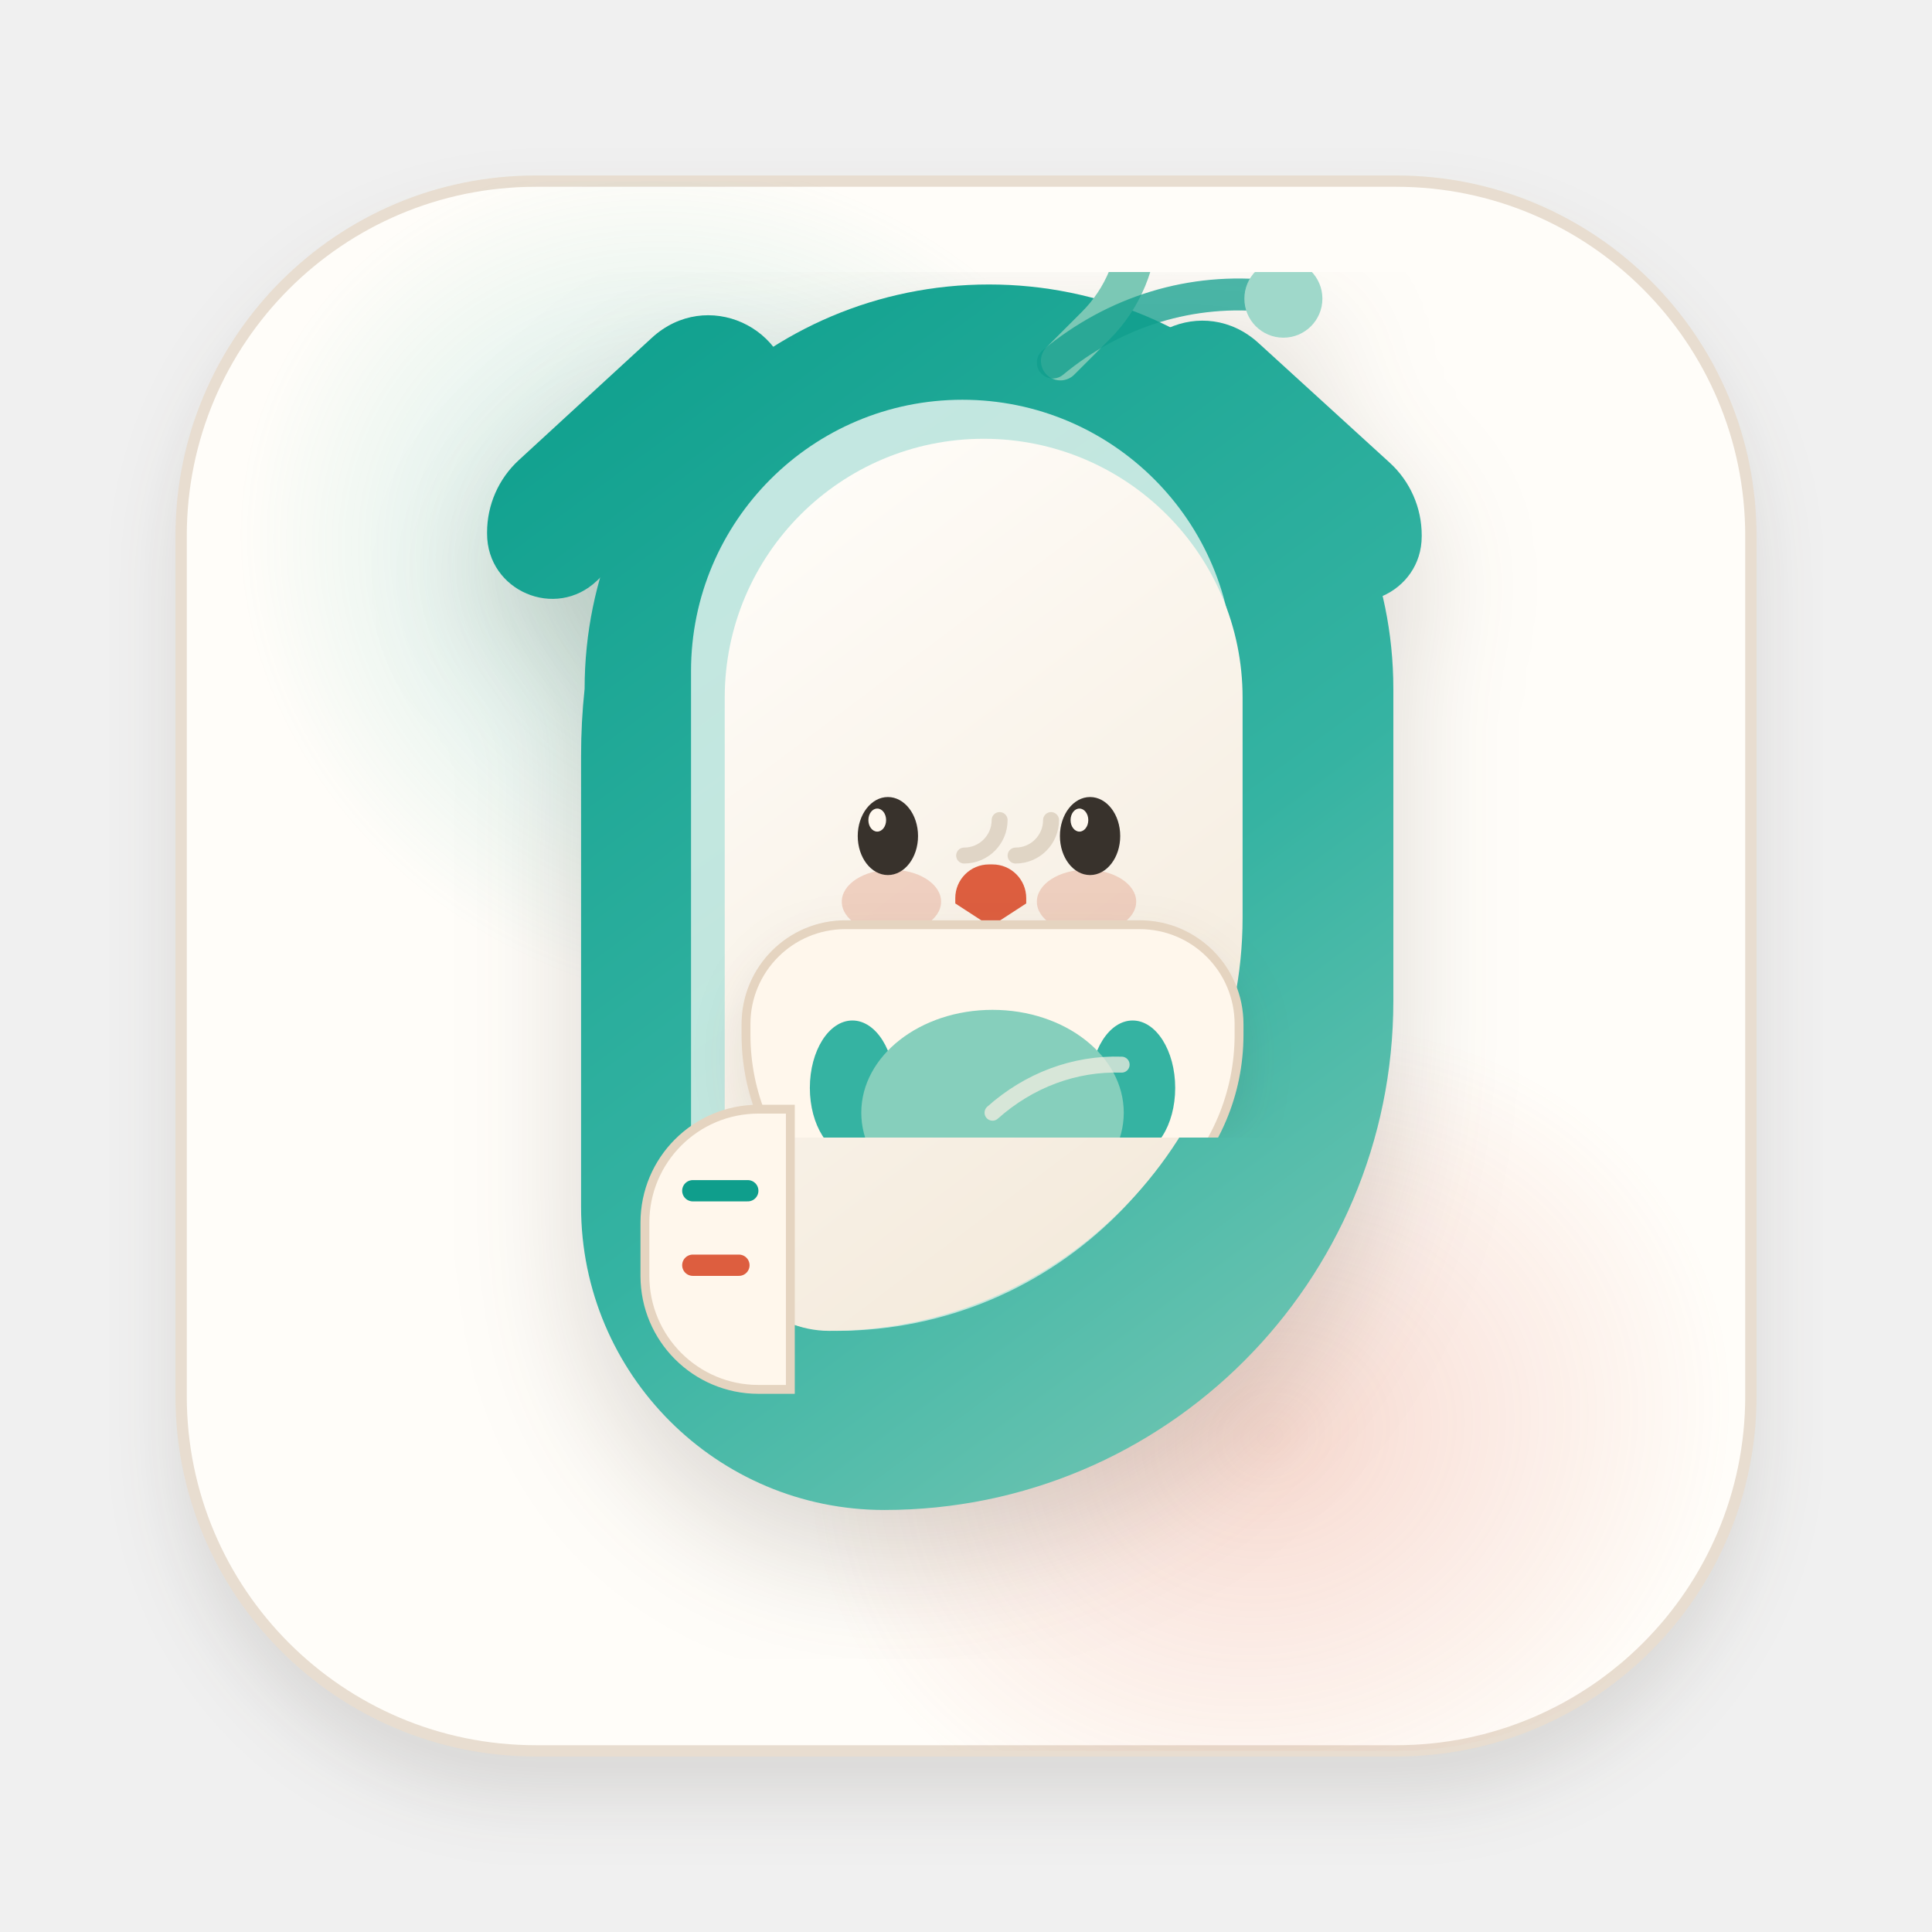
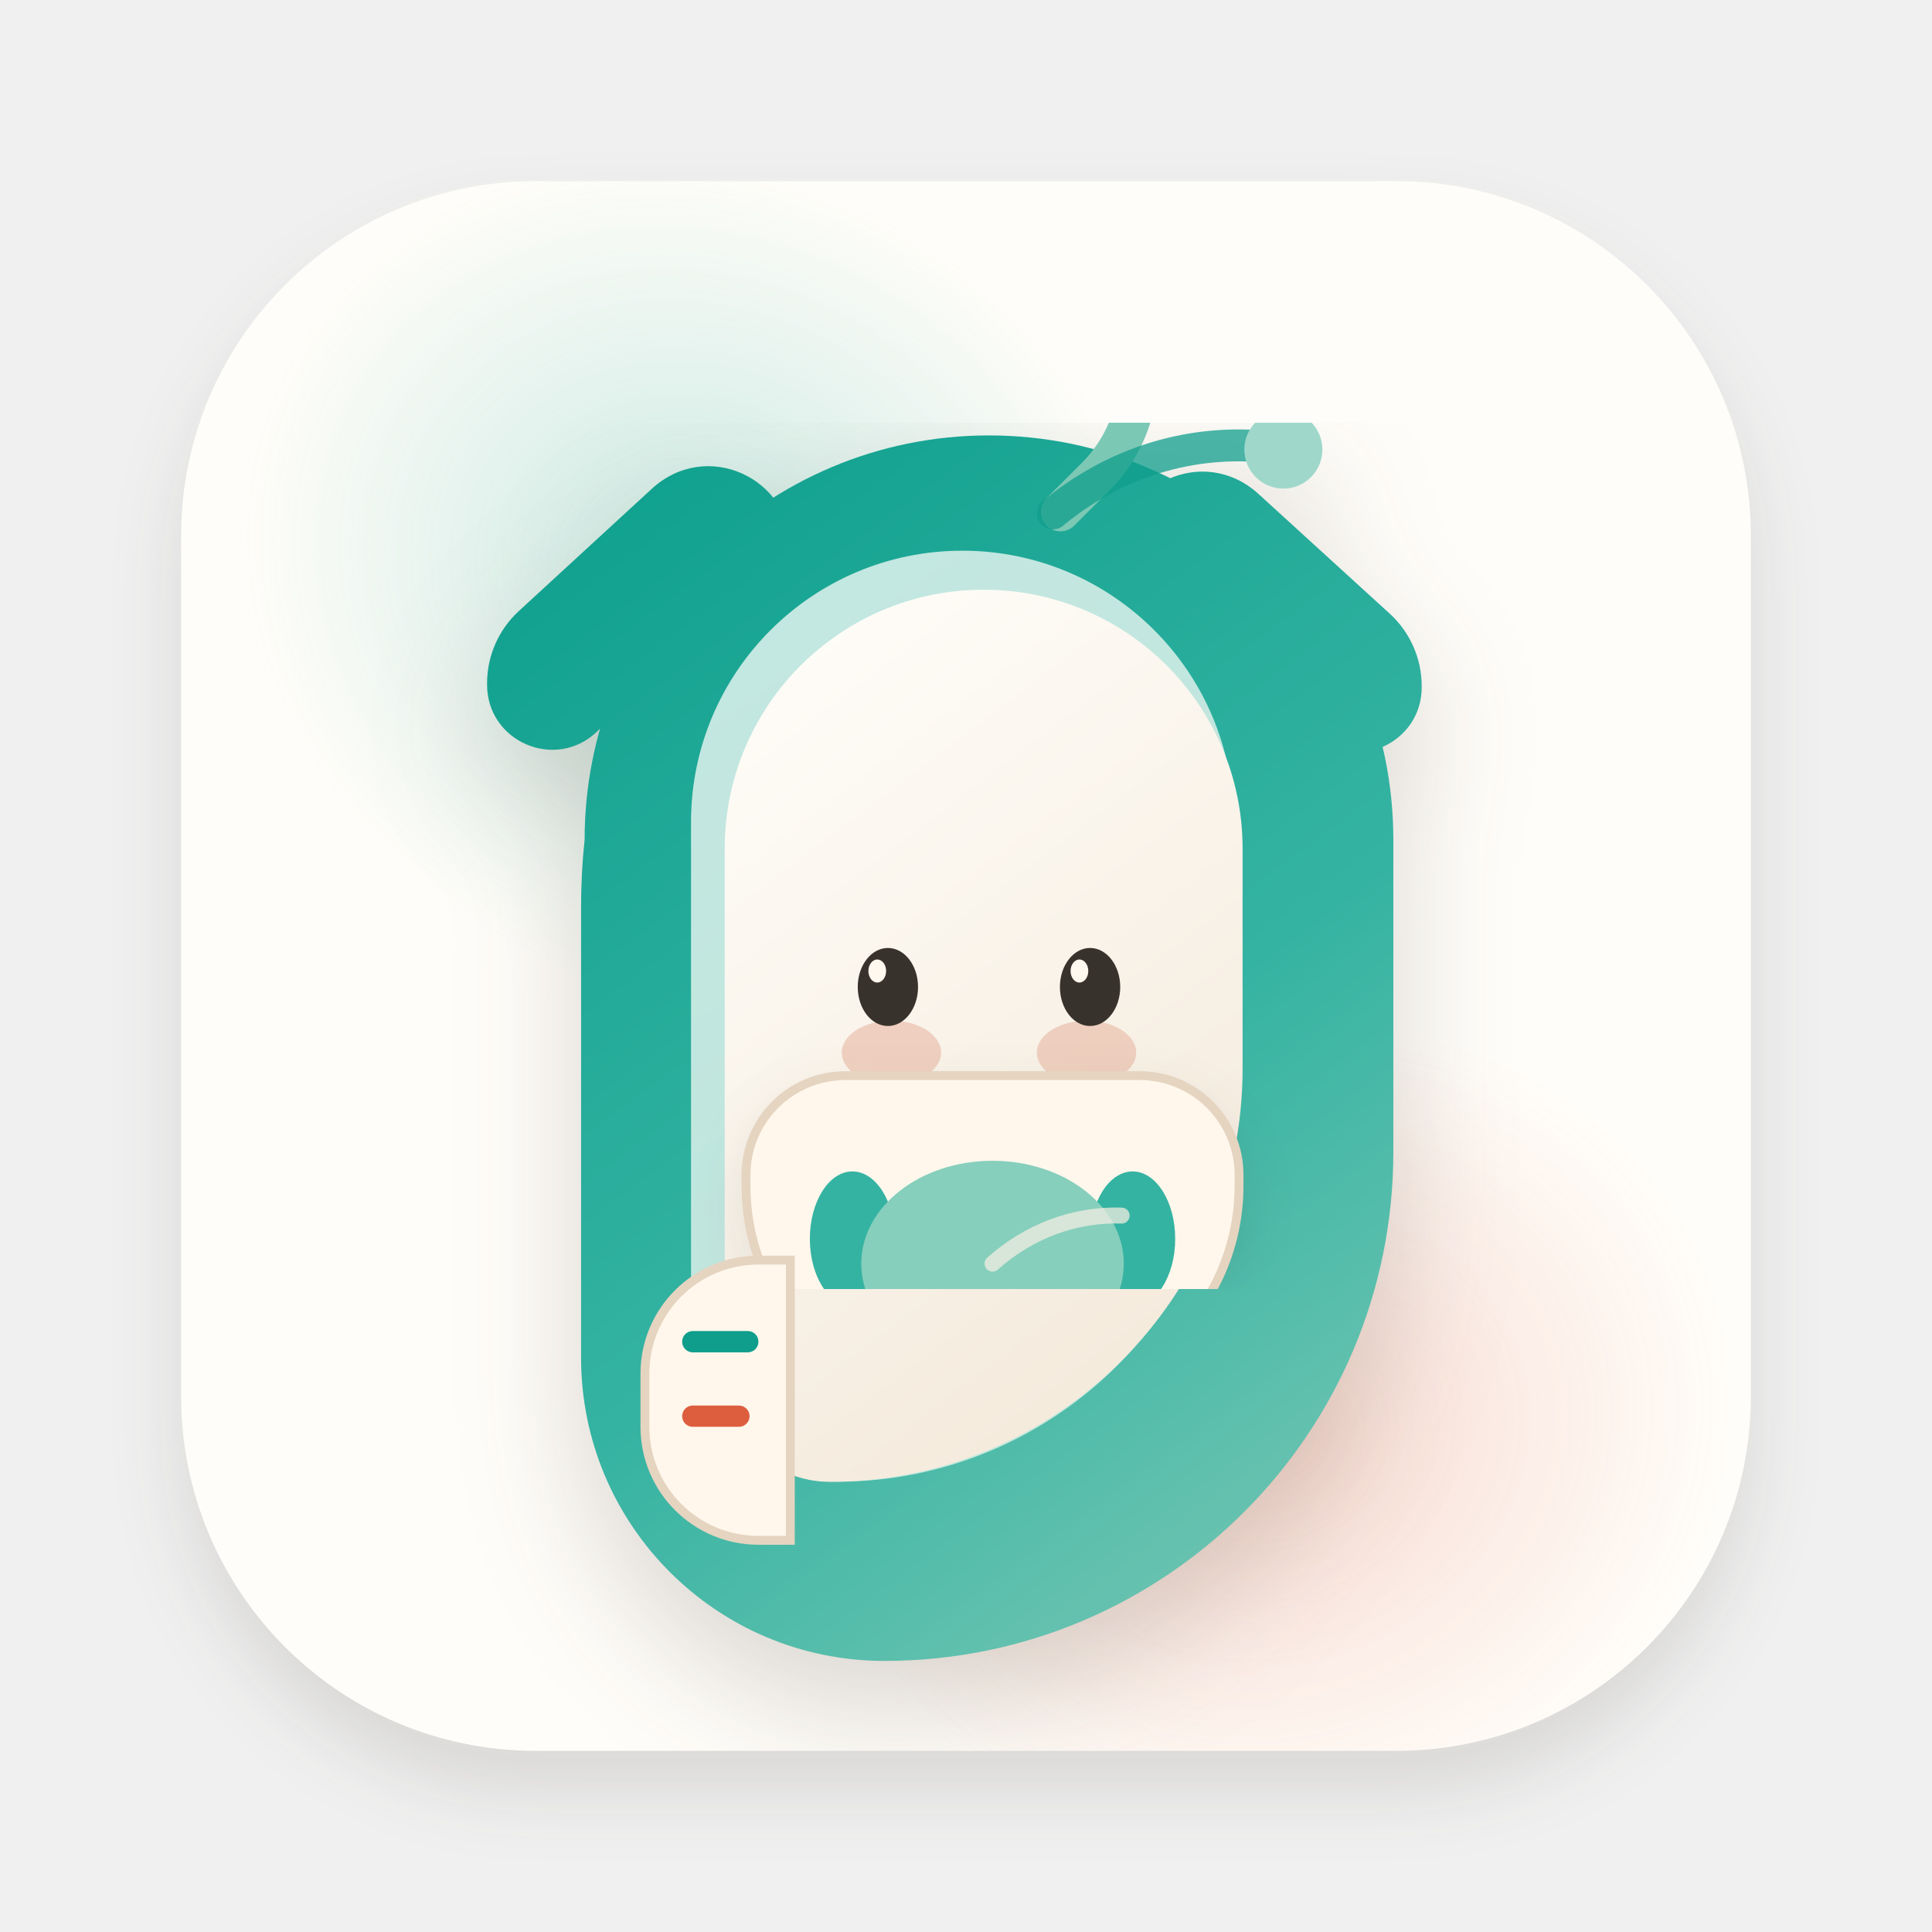
<svg xmlns="http://www.w3.org/2000/svg" width="1024" height="1024" viewBox="0 0 1024 1024" fill="none">
  <defs>
    <clipPath id="macClip">
      <rect x="96" y="96" width="832" height="832" rx="188" fill="white" />
    </clipPath>
    <radialGradient id="tealGlow" cx="0" cy="0" r="1" gradientUnits="userSpaceOnUse" gradientTransform="translate(372 308) rotate(28) scale(252 220)">
      <stop stop-color="#41B6A6" stop-opacity=".28" />
      <stop offset="1" stop-color="#41B6A6" stop-opacity="0" />
    </radialGradient>
    <radialGradient id="orangeGlow" cx="0" cy="0" r="1" gradientUnits="userSpaceOnUse" gradientTransform="translate(674 760) rotate(-18) scale(248 216)">
      <stop stop-color="#DD5E3F" stop-opacity=".22" />
      <stop offset="1" stop-color="#DD5E3F" stop-opacity="0" />
    </radialGradient>
    <linearGradient id="peaShell" x1="290" y1="176" x2="766" y2="822" gradientUnits="userSpaceOnUse">
      <stop stop-color="#0FA08E" />
      <stop offset=".56" stop-color="#35B3A2" />
      <stop offset="1" stop-color="#7BC8B5" />
    </linearGradient>
    <linearGradient id="faceFill" x1="360" y1="284" x2="692" y2="724" gradientUnits="userSpaceOnUse">
      <stop stop-color="#FFFDF9" />
      <stop offset="1" stop-color="#F2E7D7" />
    </linearGradient>
    <linearGradient id="innerShell" x1="340" y1="244" x2="720" y2="786" gradientUnits="userSpaceOnUse">
      <stop stop-color="#EAF6F2" />
      <stop offset="1" stop-color="#D5EEE5" />
    </linearGradient>
    <filter id="shadow" x="150" y="130" width="724" height="782" color-interpolation-filters="sRGB" filterUnits="userSpaceOnUse">
      <feFlood flood-opacity="0" result="BackgroundImageFix" />
      <feColorMatrix in="SourceAlpha" values="0 0 0 0 0 0 0 0 0 0 0 0 0 0 0 0 0 0 127 0" result="hardAlpha" />
      <feOffset dy="28" />
      <feGaussianBlur stdDeviation="34" />
      <feColorMatrix values="0 0 0 0 0.224 0 0 0 0 0.18 0 0 0 0 0.125 0 0 0 0.18 0" />
      <feBlend in2="BackgroundImageFix" result="effect1_dropShadow_0_1" />
      <feBlend in="SourceGraphic" in2="effect1_dropShadow_0_1" result="shape" />
    </filter>
    <filter id="plateShadow" x="58" y="64" width="908" height="924" color-interpolation-filters="sRGB" filterUnits="userSpaceOnUse">
      <feFlood flood-opacity="0" result="BackgroundImageFix" />
      <feColorMatrix in="SourceAlpha" values="0 0 0 0 0 0 0 0 0 0 0 0 0 0 0 0 0 0 127 0" result="hardAlpha" />
      <feOffset dy="22" />
      <feGaussianBlur stdDeviation="19" />
      <feColorMatrix values="0 0 0 0 0.208 0 0 0 0 0.173 0 0 0 0 0.129 0 0 0 0.12 0" />
      <feBlend in2="BackgroundImageFix" result="effect1_dropShadow_0_1" />
      <feBlend in="SourceGraphic" in2="effect1_dropShadow_0_1" result="shape" />
    </filter>
    <filter id="softShadow" x="310" y="392" width="408" height="226" color-interpolation-filters="sRGB" filterUnits="userSpaceOnUse">
      <feFlood flood-opacity="0" result="BackgroundImageFix" />
      <feColorMatrix in="SourceAlpha" values="0 0 0 0 0 0 0 0 0 0 0 0 0 0 0 0 0 0 127 0" result="hardAlpha" />
      <feOffset dy="12" />
      <feGaussianBlur stdDeviation="14" />
      <feColorMatrix values="0 0 0 0 0.206 0 0 0 0 0.176 0 0 0 0 0.133 0 0 0 0.1 0" />
      <feBlend in2="BackgroundImageFix" result="effect1_dropShadow_0_1" />
      <feBlend in="SourceGraphic" in2="effect1_dropShadow_0_1" result="shape" />
    </filter>
  </defs>
  <g filter="url(#plateShadow)">
    <rect x="96" y="96" width="832" height="832" rx="188" fill="#FFFDF9" />
-     <rect x="96" y="96" width="832" height="832" rx="188" stroke="#E8DDD0" stroke-width="6" />
  </g>
  <g clip-path="url(#macClip)">
    <rect width="1024" height="1024" fill="url(#tealGlow)" />
    <rect width="1024" height="1024" fill="url(#orangeGlow)" />
-     <g transform="translate(10 22) scale(0.94)">
+     <g transform="translate(10 102) scale(0.94)">
      <g filter="url(#shadow)">
        <path d="M319 365C319 239.072 421.072 137 547 137C672.928 137 775 239.072 775 365V541C775 699.489 646.489 828 488 828C393.559 828 317 751.441 317 657V403C317 389.902 317.675 377.229 319 365Z" fill="url(#peaShell)" />
        <path d="M379 355C379 270.5 447.5 202 532 202C616.5 202 685 270.5 685 355V503C685 626.711 584.711 727 461 727C415.713 727 379 690.287 379 645V355Z" fill="url(#innerShell)" opacity=".82" />
        <path d="M398 370C398 289.366 463.366 224 544 224C624.634 224 690 289.366 690 370V494C690 622.682 585.682 727 457 727C424.415 727 398 700.585 398 668V370Z" fill="url(#faceFill)" />
        <path d="M420 214L326 304C302.652 326.356 264 309.824 264 277.5V276.786C264 261.304 270.485 246.53 281.884 236.05L356.884 167.096C387.643 138.822 435.701 160.646 435.701 202.424V203.01C435.701 207.104 434.027 211.02 431.069 213.848L420 224.429V214Z" fill="url(#peaShell)" />
        <path d="M636 220L729 306C752.555 327.791 791 311.084 791 279V278.381C791 262.816 784.446 247.969 772.943 237.478L698.943 169.989C668.219 141.969 620.554 163.761 620.554 205.344V208.433C620.554 212.764 622.36 216.898 625.538 219.84L636 229.53V220Z" fill="url(#peaShell)" />
        <ellipse cx="492" cy="485" rx="28" ry="18" fill="#E8B9A6" opacity=".62" />
        <ellipse cx="602" cy="485" rx="28" ry="18" fill="#E8B9A6" opacity=".62" />
        <ellipse cx="490" cy="448" rx="17" ry="22" fill="#38322C" />
        <ellipse cx="604" cy="448" rx="17" ry="22" fill="#38322C" />
        <ellipse cx="484" cy="439" rx="5" ry="6.5" fill="#FFF8EF" />
        <ellipse cx="598" cy="439" rx="5" ry="6.5" fill="#FFF8EF" />
-         <path d="M533 459C544.046 459 553 450.046 553 439" stroke="#C7B7A2" stroke-width="9" stroke-linecap="round" opacity=".5" />
-         <path d="M562 459C573.046 459 582 450.046 582 439" stroke="#C7B7A2" stroke-width="9" stroke-linecap="round" opacity=".5" />
-         <path d="M528 483C528 472.507 536.507 464 547 464H549C559.493 464 568 472.507 568 483V486L548 499L528 486V483Z" fill="#DD5E3F" />
-         <path d="M548 500C540.461 505.821 536.386 511.385 535 517" stroke="#8A4E44" stroke-width="8" stroke-linecap="round" />
-         <path d="M548 500C555.539 505.821 559.614 511.385 561 517" stroke="#8A4E44" stroke-width="8" stroke-linecap="round" />
        <path d="M436 548C459.208 573.616 489.277 588 521.5 588C553.723 588 583.792 573.616 607 548" stroke="#A77D6E" stroke-width="12" stroke-linecap="round" />
        <path d="M546 98C546 74.49 565.063 55.427 588.573 55.427C612.083 55.427 631.146 74.49 631.146 98V102.39C631.146 124.054 622.539 144.829 607.215 160.153L587.286 180.082" stroke="#7BC8B5" stroke-width="22" stroke-linecap="round" />
        <path d="M583 181C618 152 661.39 138.633 706.18 143.668" stroke="#0F9E8C" stroke-width="18" stroke-linecap="round" opacity=".75" />
        <circle cx="713" cy="145" r="22" fill="#9FD8CA" />
        <g filter="url(#softShadow)">
          <path d="M410 554C410 523.072 435.072 498 466 498H632C662.928 498 688 523.072 688 554V560C688 627.379 633.379 682 566 682H532C464.621 682 410 627.379 410 560V554Z" fill="#FFF7EC" />
          <path d="M410 554C410 523.072 435.072 498 466 498H632C662.928 498 688 523.072 688 554V560C688 627.379 633.379 682 566 682H532C464.621 682 410 627.379 410 560V554Z" stroke="#E5D4C0" stroke-width="5" />
          <ellipse cx="470" cy="590" rx="24" ry="38" fill="#35B3A2" />
          <ellipse cx="628" cy="590" rx="24" ry="38" fill="#35B3A2" />
          <ellipse cx="549" cy="604" rx="74" ry="58" fill="#86CFBC" />
          <path d="M549 604C569.533 585.665 595.278 576.028 621.8 576.9" stroke="#F6EFE3" stroke-width="9" stroke-linecap="round" opacity=".72" />
        </g>
        <path d="M353 666C353 630.654 381.654 602 417 602H435V760H417C381.654 760 353 731.346 353 696V666Z" fill="#FFF7EC" stroke="#E5D4C0" stroke-width="5" />
        <path d="M380 648H411" stroke="#0F9E8C" stroke-width="12" stroke-linecap="round" />
        <path d="M380 690H406" stroke="#DD5E3F" stroke-width="12" stroke-linecap="round" />
      </g>
    </g>
  </g>
</svg>
